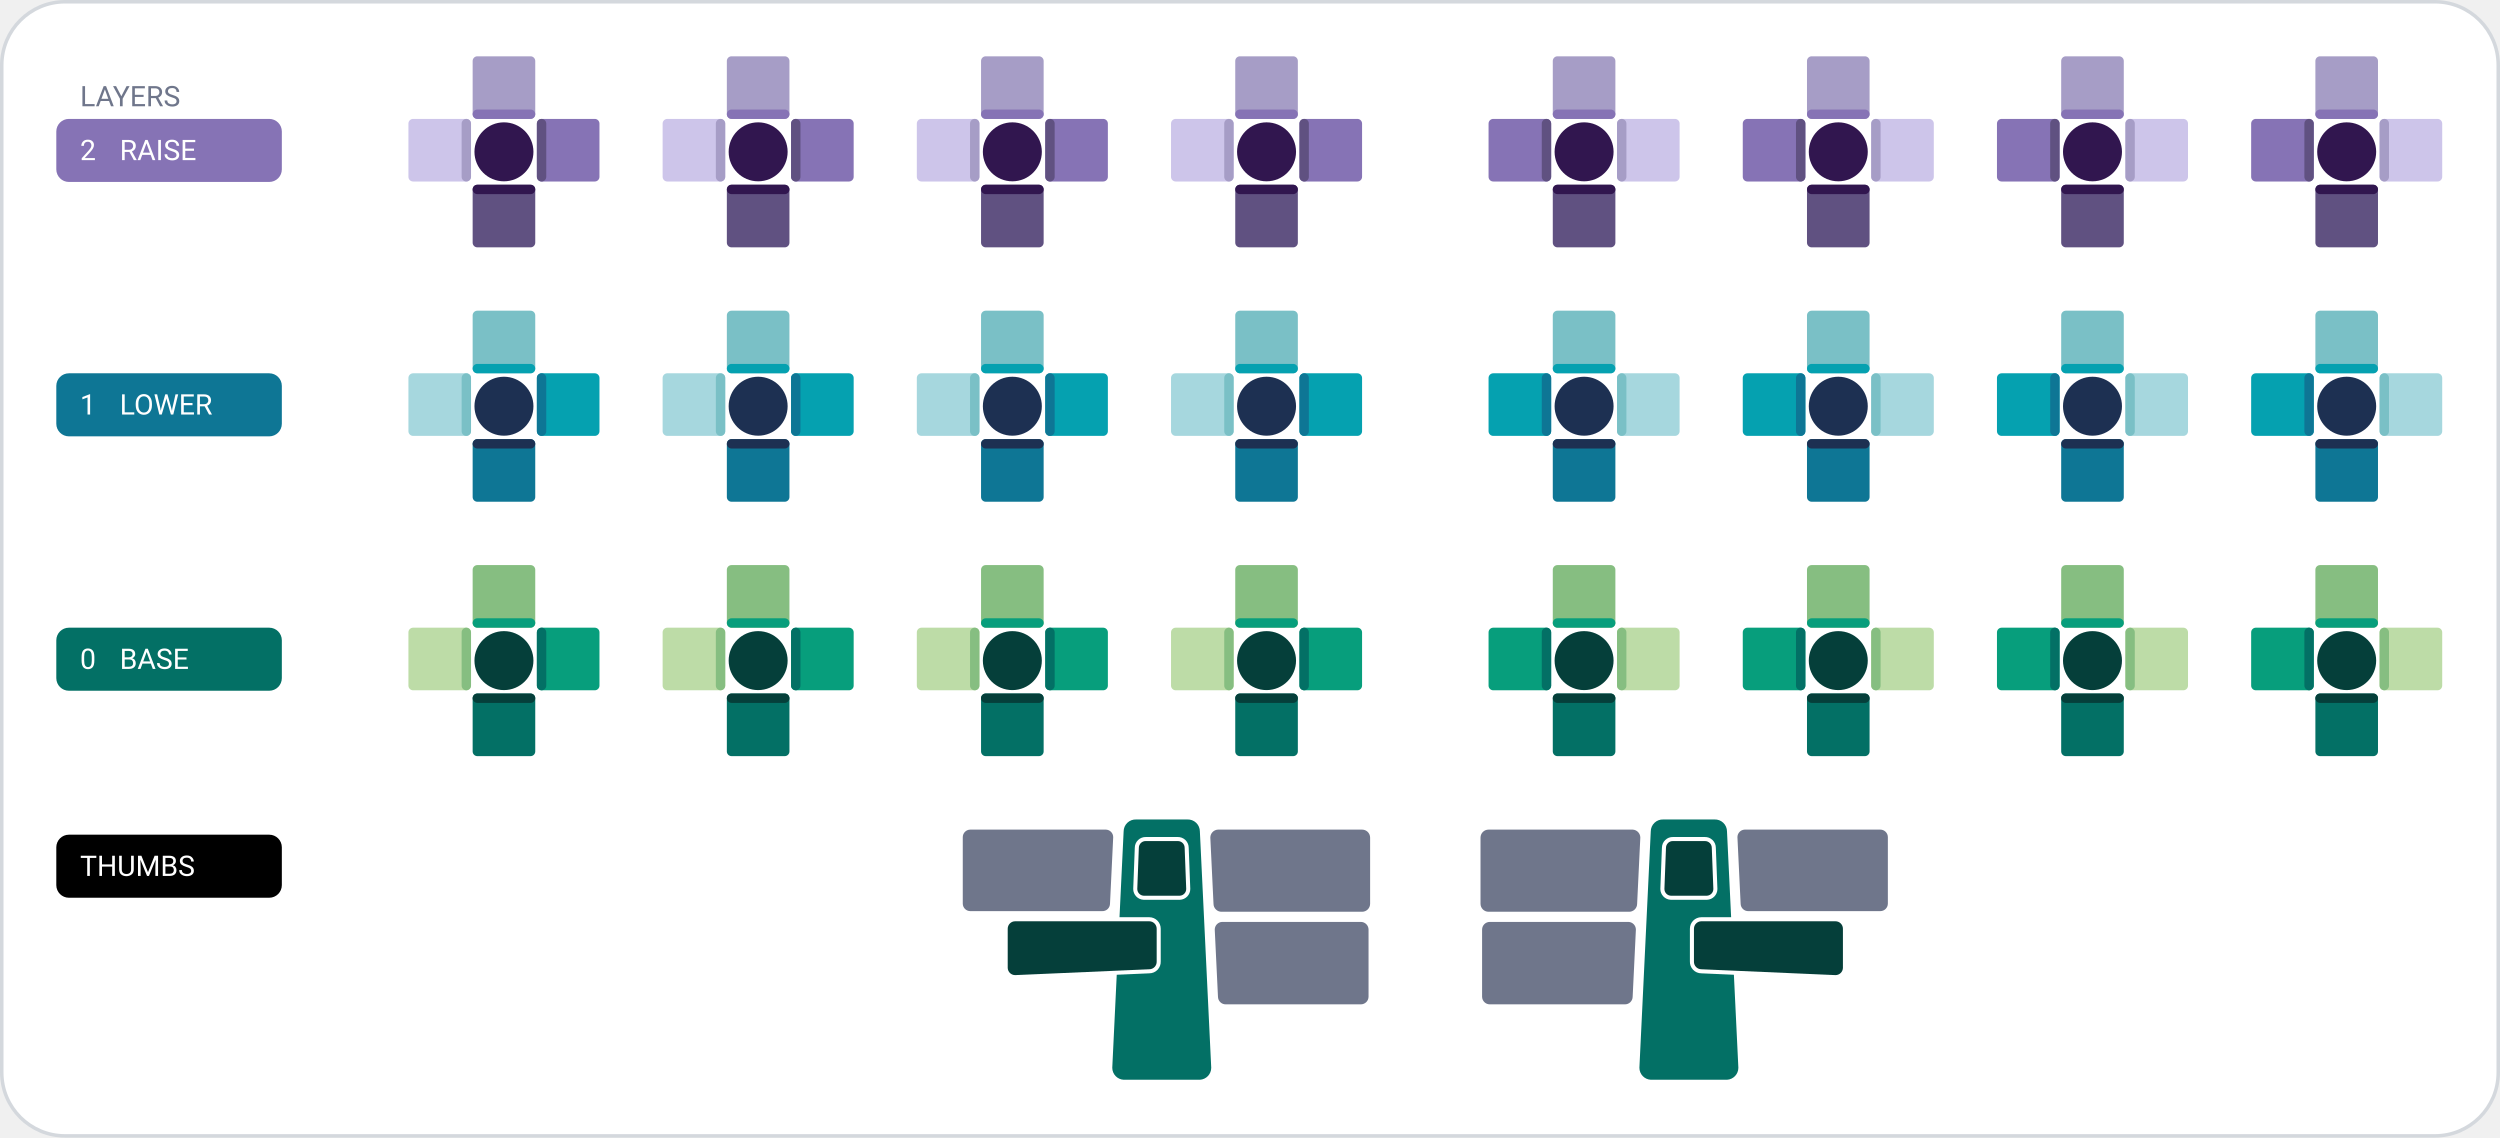
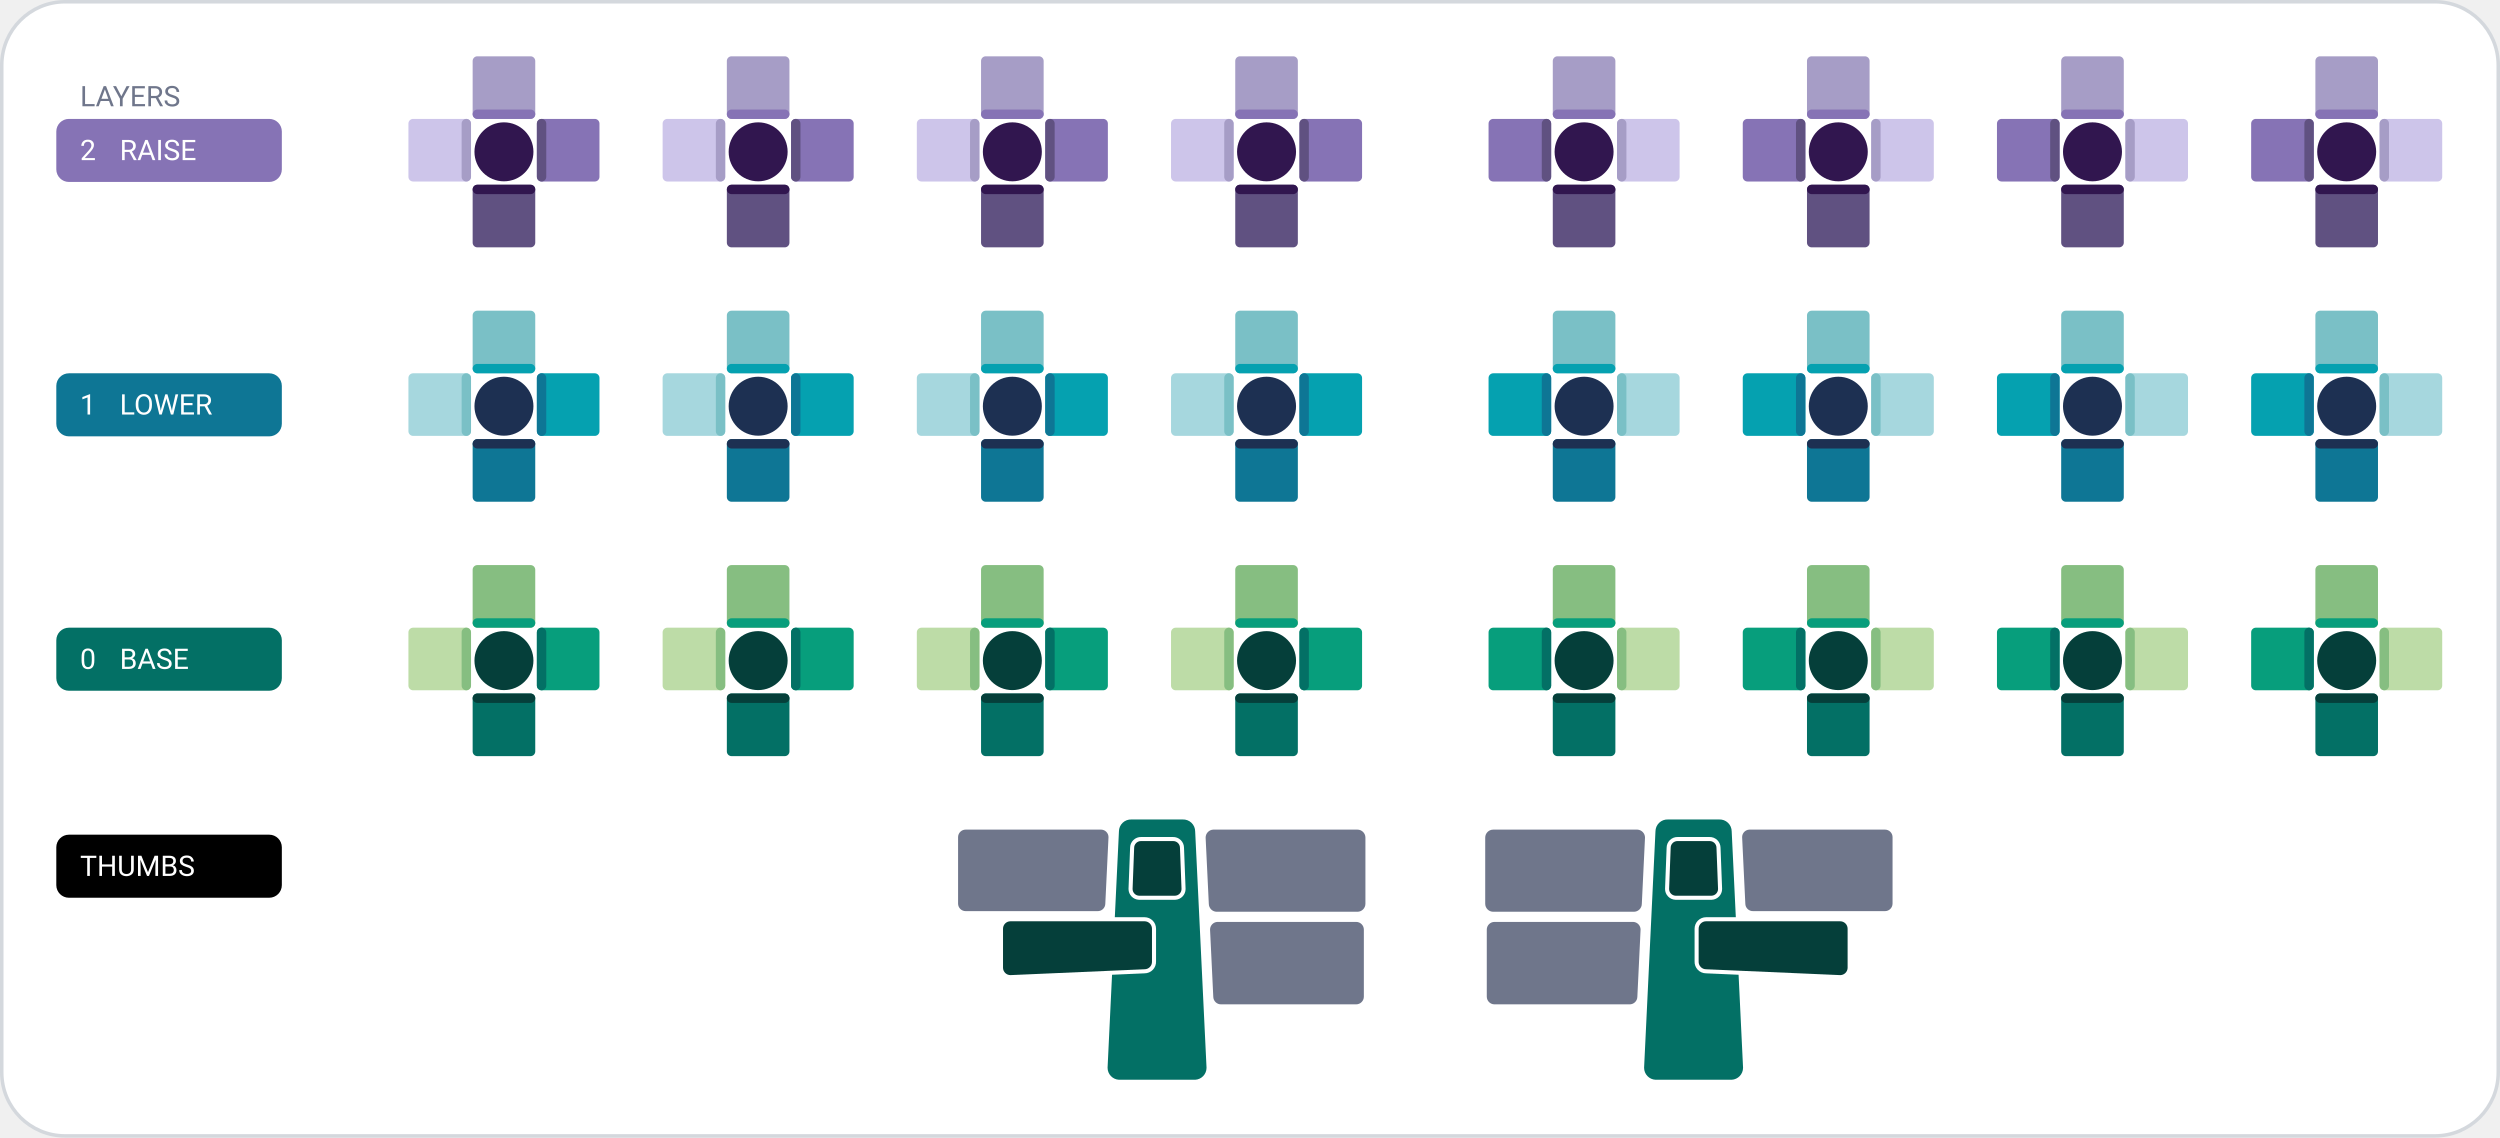
<svg xmlns="http://www.w3.org/2000/svg" width="710.45" height="323.298" viewBox="0 0 710.45 323.298">
  <defs>
</defs>
  <rect x="0.5" y="0.5" width="709.45" height="322.298" rx="18.0" ry="18.0" fill="#FFFFFF" stroke="#D4D8DD" stroke-width="1.0" />
  <text x="22.75" y="32.177" font-size="8.064" text-anchor="start" dominant-baseline="text-after-edge" font-family="Roboto, sans-serif" fill="#6F768B">LAYERS</text>
  <rect x="16.0" y="33.79" width="64.093" height="17.919" rx="3.584" ry="3.584" fill="#8673B5" />
  <text x="27.266" y="42.75" font-size="8.064" text-anchor="end" dominant-baseline="central" font-family="Roboto, sans-serif" fill="white">2</text>
  <text x="34.016" y="42.75" font-size="8.064" text-anchor="start" dominant-baseline="central" font-family="Roboto, sans-serif" fill="white">RAISE</text>
  <circle cx="359.927" cy="43.146" r="8.38" fill="#31164F" />
  <rect x="351.032" y="16.0" width="17.79" height="17.79" rx="1.334" ry="1.334" fill="#A69DC6" />
  <rect x="351.032" y="31.122" width="17.79" height="2.669" rx="1.334" ry="1.334" fill="#8673B5" />
  <rect x="369.283" y="33.79" width="17.79" height="17.79" rx="1.334" ry="1.334" fill="#8673B5" />
  <rect x="369.283" y="33.79" width="2.669" height="17.79" rx="1.334" ry="1.334" fill="#605181" />
  <rect x="351.032" y="52.502" width="17.79" height="17.79" rx="1.334" ry="1.334" fill="#605181" />
  <rect x="351.032" y="52.502" width="17.79" height="2.669" rx="1.334" ry="1.334" fill="#31164F" />
  <rect x="332.781" y="33.79" width="17.79" height="17.79" rx="1.334" ry="1.334" fill="#CDC5EA" />
  <rect x="347.902" y="33.79" width="2.669" height="17.79" rx="1.334" ry="1.334" fill="#A69DC6" />
  <circle cx="287.689" cy="43.146" r="8.38" fill="#31164F" />
  <rect x="278.794" y="16.0" width="17.79" height="17.79" rx="1.334" ry="1.334" fill="#A69DC6" />
  <rect x="278.794" y="31.122" width="17.79" height="2.669" rx="1.334" ry="1.334" fill="#8673B5" />
  <rect x="297.045" y="33.79" width="17.79" height="17.79" rx="1.334" ry="1.334" fill="#8673B5" />
  <rect x="297.045" y="33.79" width="2.669" height="17.79" rx="1.334" ry="1.334" fill="#605181" />
  <rect x="278.794" y="52.502" width="17.79" height="17.79" rx="1.334" ry="1.334" fill="#605181" />
  <rect x="278.794" y="52.502" width="17.79" height="2.669" rx="1.334" ry="1.334" fill="#31164F" />
  <rect x="260.542" y="33.79" width="17.79" height="17.79" rx="1.334" ry="1.334" fill="#CDC5EA" />
  <rect x="275.664" y="33.79" width="2.669" height="17.79" rx="1.334" ry="1.334" fill="#A69DC6" />
  <circle cx="215.45" cy="43.146" r="8.38" fill="#31164F" />
  <rect x="206.555" y="16.0" width="17.79" height="17.79" rx="1.334" ry="1.334" fill="#A69DC6" />
  <rect x="206.555" y="31.122" width="17.79" height="2.669" rx="1.334" ry="1.334" fill="#8673B5" />
  <rect x="224.806" y="33.79" width="17.79" height="17.79" rx="1.334" ry="1.334" fill="#8673B5" />
  <rect x="224.806" y="33.79" width="2.669" height="17.79" rx="1.334" ry="1.334" fill="#605181" />
  <rect x="206.555" y="52.502" width="17.79" height="17.79" rx="1.334" ry="1.334" fill="#605181" />
  <rect x="206.555" y="52.502" width="17.79" height="2.669" rx="1.334" ry="1.334" fill="#31164F" />
  <rect x="188.304" y="33.79" width="17.79" height="17.79" rx="1.334" ry="1.334" fill="#CDC5EA" />
  <rect x="203.426" y="33.79" width="2.669" height="17.79" rx="1.334" ry="1.334" fill="#A69DC6" />
  <circle cx="143.212" cy="43.146" r="8.38" fill="#31164F" />
  <rect x="134.317" y="16.0" width="17.79" height="17.79" rx="1.334" ry="1.334" fill="#A69DC6" />
  <rect x="134.317" y="31.122" width="17.79" height="2.669" rx="1.334" ry="1.334" fill="#8673B5" />
  <rect x="152.568" y="33.79" width="17.79" height="17.79" rx="1.334" ry="1.334" fill="#8673B5" />
  <rect x="152.568" y="33.79" width="2.669" height="17.79" rx="1.334" ry="1.334" fill="#605181" />
  <rect x="134.317" y="52.502" width="17.79" height="17.79" rx="1.334" ry="1.334" fill="#605181" />
  <rect x="134.317" y="52.502" width="17.79" height="2.669" rx="1.334" ry="1.334" fill="#31164F" />
  <rect x="116.065" y="33.79" width="17.79" height="17.79" rx="1.334" ry="1.334" fill="#CDC5EA" />
  <rect x="131.187" y="33.79" width="2.669" height="17.79" rx="1.334" ry="1.334" fill="#A69DC6" />
  <circle cx="450.166" cy="43.146" r="8.38" fill="#31164F" />
  <rect x="441.27" y="16.0" width="17.79" height="17.79" rx="1.334" ry="1.334" fill="#A69DC6" />
  <rect x="441.27" y="31.122" width="17.79" height="2.669" rx="1.334" ry="1.334" fill="#8673B5" />
  <rect x="459.522" y="33.79" width="17.79" height="17.79" rx="1.334" ry="1.334" fill="#CDC5EA" />
  <rect x="459.522" y="33.79" width="2.669" height="17.79" rx="1.334" ry="1.334" fill="#A69DC6" />
  <rect x="441.27" y="52.502" width="17.79" height="17.79" rx="1.334" ry="1.334" fill="#605181" />
  <rect x="441.27" y="52.502" width="17.79" height="2.669" rx="1.334" ry="1.334" fill="#31164F" />
  <rect x="423.019" y="33.79" width="17.79" height="17.79" rx="1.334" ry="1.334" fill="#8673B5" />
  <rect x="438.141" y="33.79" width="2.669" height="17.79" rx="1.334" ry="1.334" fill="#605181" />
  <circle cx="522.404" cy="43.146" r="8.38" fill="#31164F" />
  <rect x="513.509" y="16.0" width="17.79" height="17.79" rx="1.334" ry="1.334" fill="#A69DC6" />
  <rect x="513.509" y="31.122" width="17.79" height="2.669" rx="1.334" ry="1.334" fill="#8673B5" />
  <rect x="531.76" y="33.79" width="17.79" height="17.79" rx="1.334" ry="1.334" fill="#CDC5EA" />
  <rect x="531.76" y="33.79" width="2.669" height="17.79" rx="1.334" ry="1.334" fill="#A69DC6" />
  <rect x="513.509" y="52.502" width="17.79" height="17.79" rx="1.334" ry="1.334" fill="#605181" />
  <rect x="513.509" y="52.502" width="17.79" height="2.669" rx="1.334" ry="1.334" fill="#31164F" />
  <rect x="495.258" y="33.79" width="17.79" height="17.79" rx="1.334" ry="1.334" fill="#8673B5" />
  <rect x="510.379" y="33.79" width="2.669" height="17.79" rx="1.334" ry="1.334" fill="#605181" />
  <circle cx="594.642" cy="43.146" r="8.38" fill="#31164F" />
  <rect x="585.747" y="16.0" width="17.79" height="17.79" rx="1.334" ry="1.334" fill="#A69DC6" />
  <rect x="585.747" y="31.122" width="17.79" height="2.669" rx="1.334" ry="1.334" fill="#8673B5" />
  <rect x="603.998" y="33.79" width="17.79" height="17.79" rx="1.334" ry="1.334" fill="#CDC5EA" />
  <rect x="603.998" y="33.79" width="2.669" height="17.79" rx="1.334" ry="1.334" fill="#A69DC6" />
  <rect x="585.747" y="52.502" width="17.79" height="17.79" rx="1.334" ry="1.334" fill="#605181" />
  <rect x="585.747" y="52.502" width="17.79" height="2.669" rx="1.334" ry="1.334" fill="#31164F" />
  <rect x="567.496" y="33.79" width="17.79" height="17.79" rx="1.334" ry="1.334" fill="#8673B5" />
  <rect x="582.618" y="33.79" width="2.669" height="17.79" rx="1.334" ry="1.334" fill="#605181" />
  <circle cx="666.881" cy="43.146" r="8.38" fill="#31164F" />
  <rect x="657.986" y="16.0" width="17.79" height="17.79" rx="1.334" ry="1.334" fill="#A69DC6" />
  <rect x="657.986" y="31.122" width="17.79" height="2.669" rx="1.334" ry="1.334" fill="#8673B5" />
  <rect x="676.237" y="33.79" width="17.79" height="17.79" rx="1.334" ry="1.334" fill="#CDC5EA" />
  <rect x="676.237" y="33.79" width="2.669" height="17.79" rx="1.334" ry="1.334" fill="#A69DC6" />
  <rect x="657.986" y="52.502" width="17.79" height="17.79" rx="1.334" ry="1.334" fill="#605181" />
  <rect x="657.986" y="52.502" width="17.79" height="2.669" rx="1.334" ry="1.334" fill="#31164F" />
  <rect x="639.734" y="33.79" width="17.79" height="17.79" rx="1.334" ry="1.334" fill="#8673B5" />
  <rect x="654.856" y="33.79" width="2.669" height="17.79" rx="1.334" ry="1.334" fill="#605181" />
  <rect x="16.0" y="106.083" width="64.093" height="17.919" rx="3.584" ry="3.584" fill="#0E7695" />
  <text x="27.266" y="115.042" font-size="8.064" text-anchor="end" dominant-baseline="central" font-family="Roboto, sans-serif" fill="white">1</text>
  <text x="34.016" y="115.042" font-size="8.064" text-anchor="start" dominant-baseline="central" font-family="Roboto, sans-serif" fill="white">LOWER</text>
  <circle cx="359.927" cy="115.439" r="8.38" fill="#1D3052" />
  <rect x="351.032" y="88.293" width="17.79" height="17.79" rx="1.334" ry="1.334" fill="#7AC0C6" />
  <rect x="351.032" y="103.414" width="17.79" height="2.669" rx="1.334" ry="1.334" fill="#05A1B0" />
  <rect x="369.283" y="106.083" width="17.79" height="17.79" rx="1.334" ry="1.334" fill="#05A1B0" />
  <rect x="369.283" y="106.083" width="2.669" height="17.79" rx="1.334" ry="1.334" fill="#0E7695" />
  <rect x="351.032" y="124.795" width="17.79" height="17.79" rx="1.334" ry="1.334" fill="#0E7695" />
  <rect x="351.032" y="124.795" width="17.79" height="2.669" rx="1.334" ry="1.334" fill="#1D3052" />
  <rect x="332.781" y="106.083" width="17.79" height="17.79" rx="1.334" ry="1.334" fill="#A6D7DE" />
  <rect x="347.902" y="106.083" width="2.669" height="17.79" rx="1.334" ry="1.334" fill="#7AC0C6" />
  <circle cx="287.689" cy="115.439" r="8.38" fill="#1D3052" />
  <rect x="278.794" y="88.293" width="17.79" height="17.79" rx="1.334" ry="1.334" fill="#7AC0C6" />
  <rect x="278.794" y="103.414" width="17.79" height="2.669" rx="1.334" ry="1.334" fill="#05A1B0" />
  <rect x="297.045" y="106.083" width="17.79" height="17.79" rx="1.334" ry="1.334" fill="#05A1B0" />
  <rect x="297.045" y="106.083" width="2.669" height="17.79" rx="1.334" ry="1.334" fill="#0E7695" />
  <rect x="278.794" y="124.795" width="17.79" height="17.79" rx="1.334" ry="1.334" fill="#0E7695" />
  <rect x="278.794" y="124.795" width="17.79" height="2.669" rx="1.334" ry="1.334" fill="#1D3052" />
  <rect x="260.542" y="106.083" width="17.79" height="17.79" rx="1.334" ry="1.334" fill="#A6D7DE" />
  <rect x="275.664" y="106.083" width="2.669" height="17.79" rx="1.334" ry="1.334" fill="#7AC0C6" />
  <circle cx="215.45" cy="115.439" r="8.38" fill="#1D3052" />
  <rect x="206.555" y="88.293" width="17.79" height="17.79" rx="1.334" ry="1.334" fill="#7AC0C6" />
  <rect x="206.555" y="103.414" width="17.79" height="2.669" rx="1.334" ry="1.334" fill="#05A1B0" />
  <rect x="224.806" y="106.083" width="17.79" height="17.79" rx="1.334" ry="1.334" fill="#05A1B0" />
  <rect x="224.806" y="106.083" width="2.669" height="17.79" rx="1.334" ry="1.334" fill="#0E7695" />
  <rect x="206.555" y="124.795" width="17.79" height="17.79" rx="1.334" ry="1.334" fill="#0E7695" />
  <rect x="206.555" y="124.795" width="17.79" height="2.669" rx="1.334" ry="1.334" fill="#1D3052" />
  <rect x="188.304" y="106.083" width="17.79" height="17.79" rx="1.334" ry="1.334" fill="#A6D7DE" />
  <rect x="203.426" y="106.083" width="2.669" height="17.79" rx="1.334" ry="1.334" fill="#7AC0C6" />
  <circle cx="143.212" cy="115.439" r="8.38" fill="#1D3052" />
  <rect x="134.317" y="88.293" width="17.79" height="17.79" rx="1.334" ry="1.334" fill="#7AC0C6" />
  <rect x="134.317" y="103.414" width="17.79" height="2.669" rx="1.334" ry="1.334" fill="#05A1B0" />
  <rect x="152.568" y="106.083" width="17.79" height="17.79" rx="1.334" ry="1.334" fill="#05A1B0" />
  <rect x="152.568" y="106.083" width="2.669" height="17.79" rx="1.334" ry="1.334" fill="#0E7695" />
  <rect x="134.317" y="124.795" width="17.79" height="17.79" rx="1.334" ry="1.334" fill="#0E7695" />
  <rect x="134.317" y="124.795" width="17.79" height="2.669" rx="1.334" ry="1.334" fill="#1D3052" />
  <rect x="116.065" y="106.083" width="17.79" height="17.79" rx="1.334" ry="1.334" fill="#A6D7DE" />
  <rect x="131.187" y="106.083" width="2.669" height="17.79" rx="1.334" ry="1.334" fill="#7AC0C6" />
  <circle cx="450.166" cy="115.439" r="8.38" fill="#1D3052" />
  <rect x="441.27" y="88.293" width="17.79" height="17.79" rx="1.334" ry="1.334" fill="#7AC0C6" />
  <rect x="441.27" y="103.414" width="17.79" height="2.669" rx="1.334" ry="1.334" fill="#05A1B0" />
  <rect x="459.522" y="106.083" width="17.79" height="17.79" rx="1.334" ry="1.334" fill="#A6D7DE" />
  <rect x="459.522" y="106.083" width="2.669" height="17.79" rx="1.334" ry="1.334" fill="#7AC0C6" />
  <rect x="441.27" y="124.795" width="17.79" height="17.79" rx="1.334" ry="1.334" fill="#0E7695" />
  <rect x="441.27" y="124.795" width="17.79" height="2.669" rx="1.334" ry="1.334" fill="#1D3052" />
  <rect x="423.019" y="106.083" width="17.79" height="17.79" rx="1.334" ry="1.334" fill="#05A1B0" />
  <rect x="438.141" y="106.083" width="2.669" height="17.79" rx="1.334" ry="1.334" fill="#0E7695" />
  <circle cx="522.404" cy="115.439" r="8.38" fill="#1D3052" />
  <rect x="513.509" y="88.293" width="17.79" height="17.79" rx="1.334" ry="1.334" fill="#7AC0C6" />
  <rect x="513.509" y="103.414" width="17.79" height="2.669" rx="1.334" ry="1.334" fill="#05A1B0" />
  <rect x="531.76" y="106.083" width="17.79" height="17.79" rx="1.334" ry="1.334" fill="#A6D7DE" />
  <rect x="531.76" y="106.083" width="2.669" height="17.79" rx="1.334" ry="1.334" fill="#7AC0C6" />
  <rect x="513.509" y="124.795" width="17.79" height="17.79" rx="1.334" ry="1.334" fill="#0E7695" />
  <rect x="513.509" y="124.795" width="17.79" height="2.669" rx="1.334" ry="1.334" fill="#1D3052" />
  <rect x="495.258" y="106.083" width="17.79" height="17.79" rx="1.334" ry="1.334" fill="#05A1B0" />
  <rect x="510.379" y="106.083" width="2.669" height="17.79" rx="1.334" ry="1.334" fill="#0E7695" />
  <circle cx="594.642" cy="115.439" r="8.38" fill="#1D3052" />
  <rect x="585.747" y="88.293" width="17.79" height="17.79" rx="1.334" ry="1.334" fill="#7AC0C6" />
  <rect x="585.747" y="103.414" width="17.79" height="2.669" rx="1.334" ry="1.334" fill="#05A1B0" />
  <rect x="603.998" y="106.083" width="17.79" height="17.79" rx="1.334" ry="1.334" fill="#A6D7DE" />
  <rect x="603.998" y="106.083" width="2.669" height="17.79" rx="1.334" ry="1.334" fill="#7AC0C6" />
  <rect x="585.747" y="124.795" width="17.79" height="17.79" rx="1.334" ry="1.334" fill="#0E7695" />
  <rect x="585.747" y="124.795" width="17.79" height="2.669" rx="1.334" ry="1.334" fill="#1D3052" />
  <rect x="567.496" y="106.083" width="17.79" height="17.79" rx="1.334" ry="1.334" fill="#05A1B0" />
  <rect x="582.618" y="106.083" width="2.669" height="17.79" rx="1.334" ry="1.334" fill="#0E7695" />
  <circle cx="666.881" cy="115.439" r="8.38" fill="#1D3052" />
  <rect x="657.986" y="88.293" width="17.79" height="17.79" rx="1.334" ry="1.334" fill="#7AC0C6" />
  <rect x="657.986" y="103.414" width="17.79" height="2.669" rx="1.334" ry="1.334" fill="#05A1B0" />
  <rect x="676.237" y="106.083" width="17.79" height="17.79" rx="1.334" ry="1.334" fill="#A6D7DE" />
  <rect x="676.237" y="106.083" width="2.669" height="17.79" rx="1.334" ry="1.334" fill="#7AC0C6" />
  <rect x="657.986" y="124.795" width="17.79" height="17.79" rx="1.334" ry="1.334" fill="#0E7695" />
  <rect x="657.986" y="124.795" width="17.79" height="2.669" rx="1.334" ry="1.334" fill="#1D3052" />
  <rect x="639.734" y="106.083" width="17.79" height="17.79" rx="1.334" ry="1.334" fill="#05A1B0" />
  <rect x="654.856" y="106.083" width="2.669" height="17.79" rx="1.334" ry="1.334" fill="#0E7695" />
  <rect x="16.0" y="178.376" width="64.093" height="17.919" rx="3.584" ry="3.584" fill="#037065" />
  <text x="27.266" y="187.335" font-size="8.064" text-anchor="end" dominant-baseline="central" font-family="Roboto, sans-serif" fill="white">0</text>
  <text x="34.016" y="187.335" font-size="8.064" text-anchor="start" dominant-baseline="central" font-family="Roboto, sans-serif" fill="white">BASE</text>
  <circle cx="359.927" cy="187.732" r="8.38" fill="#053F3A" />
  <rect x="351.032" y="160.585" width="17.79" height="17.79" rx="1.334" ry="1.334" fill="#86BE81" />
  <rect x="351.032" y="175.707" width="17.79" height="2.669" rx="1.334" ry="1.334" fill="#079E7C" />
  <rect x="369.283" y="178.376" width="17.79" height="17.79" rx="1.334" ry="1.334" fill="#079E7C" />
  <rect x="369.283" y="178.376" width="2.669" height="17.79" rx="1.334" ry="1.334" fill="#037065" />
  <rect x="351.032" y="197.088" width="17.79" height="17.79" rx="1.334" ry="1.334" fill="#037065" />
  <rect x="351.032" y="197.088" width="17.79" height="2.669" rx="1.334" ry="1.334" fill="#053F3A" />
  <rect x="332.781" y="178.376" width="17.79" height="17.79" rx="1.334" ry="1.334" fill="#BDDCA7" />
  <rect x="347.902" y="178.376" width="2.669" height="17.79" rx="1.334" ry="1.334" fill="#86BE81" />
  <circle cx="287.689" cy="187.732" r="8.38" fill="#053F3A" />
  <rect x="278.794" y="160.585" width="17.79" height="17.79" rx="1.334" ry="1.334" fill="#86BE81" />
  <rect x="278.794" y="175.707" width="17.79" height="2.669" rx="1.334" ry="1.334" fill="#079E7C" />
  <rect x="297.045" y="178.376" width="17.79" height="17.79" rx="1.334" ry="1.334" fill="#079E7C" />
  <rect x="297.045" y="178.376" width="2.669" height="17.79" rx="1.334" ry="1.334" fill="#037065" />
  <rect x="278.794" y="197.088" width="17.79" height="17.79" rx="1.334" ry="1.334" fill="#037065" />
  <rect x="278.794" y="197.088" width="17.79" height="2.669" rx="1.334" ry="1.334" fill="#053F3A" />
  <rect x="260.542" y="178.376" width="17.79" height="17.79" rx="1.334" ry="1.334" fill="#BDDCA7" />
  <rect x="275.664" y="178.376" width="2.669" height="17.79" rx="1.334" ry="1.334" fill="#86BE81" />
  <circle cx="215.45" cy="187.732" r="8.38" fill="#053F3A" />
  <rect x="206.555" y="160.585" width="17.79" height="17.79" rx="1.334" ry="1.334" fill="#86BE81" />
  <rect x="206.555" y="175.707" width="17.79" height="2.669" rx="1.334" ry="1.334" fill="#079E7C" />
  <rect x="224.806" y="178.376" width="17.79" height="17.79" rx="1.334" ry="1.334" fill="#079E7C" />
  <rect x="224.806" y="178.376" width="2.669" height="17.79" rx="1.334" ry="1.334" fill="#037065" />
  <rect x="206.555" y="197.088" width="17.79" height="17.79" rx="1.334" ry="1.334" fill="#037065" />
  <rect x="206.555" y="197.088" width="17.79" height="2.669" rx="1.334" ry="1.334" fill="#053F3A" />
  <rect x="188.304" y="178.376" width="17.79" height="17.79" rx="1.334" ry="1.334" fill="#BDDCA7" />
  <rect x="203.426" y="178.376" width="2.669" height="17.79" rx="1.334" ry="1.334" fill="#86BE81" />
  <circle cx="143.212" cy="187.732" r="8.38" fill="#053F3A" />
  <rect x="134.317" y="160.585" width="17.79" height="17.79" rx="1.334" ry="1.334" fill="#86BE81" />
  <rect x="134.317" y="175.707" width="17.79" height="2.669" rx="1.334" ry="1.334" fill="#079E7C" />
  <rect x="152.568" y="178.376" width="17.79" height="17.79" rx="1.334" ry="1.334" fill="#079E7C" />
  <rect x="152.568" y="178.376" width="2.669" height="17.79" rx="1.334" ry="1.334" fill="#037065" />
  <rect x="134.317" y="197.088" width="17.79" height="17.79" rx="1.334" ry="1.334" fill="#037065" />
  <rect x="134.317" y="197.088" width="17.79" height="2.669" rx="1.334" ry="1.334" fill="#053F3A" />
  <rect x="116.065" y="178.376" width="17.79" height="17.79" rx="1.334" ry="1.334" fill="#BDDCA7" />
  <rect x="131.187" y="178.376" width="2.669" height="17.79" rx="1.334" ry="1.334" fill="#86BE81" />
  <circle cx="450.166" cy="187.732" r="8.38" fill="#053F3A" />
  <rect x="441.27" y="160.585" width="17.79" height="17.79" rx="1.334" ry="1.334" fill="#86BE81" />
  <rect x="441.27" y="175.707" width="17.79" height="2.669" rx="1.334" ry="1.334" fill="#079E7C" />
  <rect x="459.522" y="178.376" width="17.79" height="17.79" rx="1.334" ry="1.334" fill="#BDDCA7" />
  <rect x="459.522" y="178.376" width="2.669" height="17.79" rx="1.334" ry="1.334" fill="#86BE81" />
  <rect x="441.27" y="197.088" width="17.79" height="17.79" rx="1.334" ry="1.334" fill="#037065" />
  <rect x="441.27" y="197.088" width="17.79" height="2.669" rx="1.334" ry="1.334" fill="#053F3A" />
  <rect x="423.019" y="178.376" width="17.79" height="17.79" rx="1.334" ry="1.334" fill="#079E7C" />
  <rect x="438.141" y="178.376" width="2.669" height="17.79" rx="1.334" ry="1.334" fill="#037065" />
  <circle cx="522.404" cy="187.732" r="8.38" fill="#053F3A" />
  <rect x="513.509" y="160.585" width="17.79" height="17.79" rx="1.334" ry="1.334" fill="#86BE81" />
  <rect x="513.509" y="175.707" width="17.79" height="2.669" rx="1.334" ry="1.334" fill="#079E7C" />
  <rect x="531.76" y="178.376" width="17.79" height="17.79" rx="1.334" ry="1.334" fill="#BDDCA7" />
  <rect x="531.76" y="178.376" width="2.669" height="17.79" rx="1.334" ry="1.334" fill="#86BE81" />
  <rect x="513.509" y="197.088" width="17.79" height="17.79" rx="1.334" ry="1.334" fill="#037065" />
  <rect x="513.509" y="197.088" width="17.79" height="2.669" rx="1.334" ry="1.334" fill="#053F3A" />
  <rect x="495.258" y="178.376" width="17.79" height="17.79" rx="1.334" ry="1.334" fill="#079E7C" />
  <rect x="510.379" y="178.376" width="2.669" height="17.79" rx="1.334" ry="1.334" fill="#037065" />
  <circle cx="594.642" cy="187.732" r="8.38" fill="#053F3A" />
  <rect x="585.747" y="160.585" width="17.79" height="17.79" rx="1.334" ry="1.334" fill="#86BE81" />
  <rect x="585.747" y="175.707" width="17.79" height="2.669" rx="1.334" ry="1.334" fill="#079E7C" />
  <rect x="603.998" y="178.376" width="17.79" height="17.79" rx="1.334" ry="1.334" fill="#BDDCA7" />
  <rect x="603.998" y="178.376" width="2.669" height="17.79" rx="1.334" ry="1.334" fill="#86BE81" />
  <rect x="585.747" y="197.088" width="17.79" height="17.79" rx="1.334" ry="1.334" fill="#037065" />
  <rect x="585.747" y="197.088" width="17.79" height="2.669" rx="1.334" ry="1.334" fill="#053F3A" />
  <rect x="567.496" y="178.376" width="17.79" height="17.79" rx="1.334" ry="1.334" fill="#079E7C" />
  <rect x="582.618" y="178.376" width="2.669" height="17.79" rx="1.334" ry="1.334" fill="#037065" />
  <circle cx="666.881" cy="187.732" r="8.38" fill="#053F3A" />
  <rect x="657.986" y="160.585" width="17.79" height="17.79" rx="1.334" ry="1.334" fill="#86BE81" />
  <rect x="657.986" y="175.707" width="17.79" height="2.669" rx="1.334" ry="1.334" fill="#079E7C" />
  <rect x="676.237" y="178.376" width="17.79" height="17.79" rx="1.334" ry="1.334" fill="#BDDCA7" />
  <rect x="676.237" y="178.376" width="2.669" height="17.79" rx="1.334" ry="1.334" fill="#86BE81" />
  <rect x="657.986" y="197.088" width="17.79" height="17.79" rx="1.334" ry="1.334" fill="#037065" />
  <rect x="657.986" y="197.088" width="17.79" height="2.669" rx="1.334" ry="1.334" fill="#053F3A" />
  <rect x="639.734" y="178.376" width="17.79" height="17.79" rx="1.334" ry="1.334" fill="#079E7C" />
  <rect x="654.856" y="178.376" width="2.669" height="17.79" rx="1.334" ry="1.334" fill="#037065" />
  <rect x="16.0" y="237.202" width="64.093" height="17.919" rx="3.584" ry="3.584" fill="black" />
  <text x="22.75" y="246.162" font-size="8.064" text-anchor="start" dominant-baseline="central" font-family="Roboto, sans-serif" fill="white">THUMBS</text>
-   <path d="M319.313 236.288C319.313 235.354 319.696 234.461 320.372 233.817C321.048 233.172 321.958 232.833 322.891 232.878H337.401C338.334 232.833 339.244 233.172 339.92 233.817C340.596 234.461 340.979 235.354 340.979 236.288L344.207 303.438C344.207 305.26 342.777 306.761 340.957 306.848H319.335C317.515 306.761 316.085 305.26 316.085 303.438L317.356 277.004L326.591 276.601C327.483 276.601 328.336 276.236 328.953 275.592C329.57 274.948 329.897 274.079 329.858 273.188V263.924C329.858 262.118 328.394 260.654 326.588 260.654H318.142ZM322.483 240.935 322.038 252.627C322.038 254.28 323.345 255.638 324.997 255.701H335.295C336.947 255.638 338.254 254.28 338.254 252.627L337.809 240.935C337.809 240.099 337.468 239.298 336.866 238.718C336.263 238.138 335.451 237.829 334.615 237.861H325.677C324.841 237.829 324.029 238.138 323.426 238.718C322.824 239.298 322.483 240.099 322.483 240.935Z" fill="#037065" />
-   <path fill="#6F768B" d="M 273.6 237.904 A 2.143 2.143 0 0 1 275.743 235.761 L 314.31 235.761 A 2.143 2.143 0 0 1 316.349 237.901 L 315.442 256.784 A 2.143 2.143 0 0 1 313.196 258.924 L 275.743 258.924 A 2.143 2.143 0 0 1 273.6 256.782 Z" />
-   <path fill="#053F3A" d="M 286.371 263.924 A 2.117 2.117 0 0 1 288.487 261.807 L 326.588 261.807 A 2.117 2.117 0 0 1 328.705 263.924 L 328.705 273.237 A 2.117 2.117 0 0 1 326.59 275.446 L 288.485 277.109 A 2.117 2.117 0 0 1 286.371 275.085 Z" />
-   <path fill="#6F768B" d="M 343.949 238.034 A 2.276 2.276 0 0 1 346.116 235.761 L 387.084 235.761 A 2.276 2.276 0 0 1 389.36 238.037 L 389.36 256.829 A 2.276 2.276 0 0 1 387.084 259.105 L 347.238 259.105 A 2.276 2.276 0 0 1 344.853 256.831 Z" />
-   <path fill="#6F768B" d="M 345.206 264.176 A 2.191 2.191 0 0 1 347.291 261.988 L 386.723 261.988 A 2.191 2.191 0 0 1 388.914 264.178 L 388.914 283.226 A 2.191 2.191 0 0 1 386.723 285.417 L 348.418 285.417 A 2.191 2.191 0 0 1 346.122 283.229 Z" />
-   <path fill="#053F3A" d="M 323.637 240.936 A 1.923 1.923 0 0 1 325.634 239.014 L 334.658 239.014 A 1.923 1.923 0 0 1 336.655 240.936 L 337.1 252.626 A 1.923 1.923 0 0 1 335.25 254.548 L 325.042 254.548 A 1.923 1.923 0 0 1 323.192 252.626 Z" />
-   <path d="M469.114 236.288C469.114 235.354 469.496 234.461 470.172 233.817C470.848 233.172 471.759 232.833 472.692 232.878H487.201C488.134 232.833 489.045 233.172 489.721 233.817C490.397 234.461 490.779 235.354 490.779 236.288L491.951 260.654H483.505C481.699 260.654 480.235 262.118 480.235 263.924V273.188C480.196 274.079 480.523 274.948 481.14 275.592C481.756 276.236 482.61 276.601 483.502 276.601L492.737 277.004L494.008 303.438C494.008 305.26 492.577 306.761 490.758 306.848H469.136C467.316 306.761 465.885 305.26 465.885 303.438ZM472.284 240.935 471.839 252.627C471.839 254.28 473.146 255.638 474.798 255.701H485.095C486.748 255.638 488.055 254.28 488.055 252.627L487.609 240.935C487.609 240.099 487.269 239.298 486.666 238.718C486.064 238.138 485.251 237.829 484.416 237.861H475.477C474.642 237.829 473.829 238.138 473.227 238.718C472.624 239.298 472.284 240.099 472.284 240.935Z" fill="#037065" />
-   <path fill="#6F768B" d="M 493.743 237.901 A 2.143 2.143 0 0 1 495.783 235.761 L 534.35 235.761 A 2.143 2.143 0 0 1 536.492 237.904 L 536.492 256.782 A 2.143 2.143 0 0 1 534.35 258.924 L 496.896 258.924 A 2.143 2.143 0 0 1 494.651 256.784 Z" />
-   <path fill="#053F3A" d="M 481.388 263.924 A 2.117 2.117 0 0 1 483.505 261.807 L 521.605 261.807 A 2.117 2.117 0 0 1 523.722 263.924 L 523.722 275.085 A 2.117 2.117 0 0 1 521.607 277.109 L 483.503 275.446 A 2.117 2.117 0 0 1 481.388 273.237 Z" />
-   <path fill="#6F768B" d="M 420.733 238.037 A 2.276 2.276 0 0 1 423.009 235.761 L 463.977 235.761 A 2.276 2.276 0 0 1 466.144 238.034 L 465.24 256.831 A 2.276 2.276 0 0 1 462.855 259.105 L 423.009 259.105 A 2.276 2.276 0 0 1 420.733 256.829 Z" />
-   <path fill="#6F768B" d="M 421.179 264.178 A 2.191 2.191 0 0 1 423.369 261.988 L 462.801 261.988 A 2.191 2.191 0 0 1 464.887 264.176 L 463.971 283.229 A 2.191 2.191 0 0 1 461.675 285.417 L 423.369 285.417 A 2.191 2.191 0 0 1 421.179 283.226 Z" />
-   <path fill="#053F3A" d="M 473.438 240.936 A 1.923 1.923 0 0 1 475.434 239.014 L 484.459 239.014 A 1.923 1.923 0 0 1 486.455 240.936 L 486.901 252.626 A 1.923 1.923 0 0 1 485.051 254.548 L 474.843 254.548 A 1.923 1.923 0 0 1 472.993 252.626 Z" />
+   <path d="M317.979 236.288C317.979 235.354 318.362 234.461 319.038 233.817C319.714 233.172 320.624 232.833 321.557 232.878H336.067C337 232.833 337.91 233.172 338.586 233.817C339.262 234.461 339.645 235.354 339.645 236.288L342.873 303.438C342.873 305.26 341.443 306.761 339.623 306.848H318.001C316.181 306.761 314.751 305.26 314.751 303.438L316.022 277.004L325.257 276.601C326.149 276.601 327.002 276.236 327.619 275.592C328.236 274.948 328.563 274.079 328.524 273.188V263.924C328.524 262.118 327.06 260.654 325.254 260.654H316.808ZM321.149 240.935 320.704 252.627C320.704 254.28 322.011 255.638 323.663 255.701H333.961C335.613 255.638 336.92 254.28 336.92 252.627L336.475 240.935C336.475 240.099 336.134 239.298 335.532 238.718C334.929 238.138 334.117 237.829 333.281 237.861H324.343C323.507 237.829 322.695 238.138 322.092 238.718C321.49 239.298 321.149 240.099 321.149 240.935Z" fill="#037065" />
+   <path fill="#6F768B" d="M 272.266 237.904 A 2.143 2.143 0 0 1 274.409 235.761 L 312.976 235.761 A 2.143 2.143 0 0 1 315.015 237.901 L 314.108 256.784 A 2.143 2.143 0 0 1 311.862 258.924 L 274.409 258.924 A 2.143 2.143 0 0 1 272.266 256.782 Z" />
+   <path fill="#053F3A" d="M 285.037 263.924 A 2.117 2.117 0 0 1 287.153 261.807 L 325.254 261.807 A 2.117 2.117 0 0 1 327.371 263.924 L 327.371 273.237 A 2.117 2.117 0 0 1 325.256 275.446 L 287.151 277.109 A 2.117 2.117 0 0 1 285.037 275.085 Z" />
+   <path fill="#6F768B" d="M 342.615 238.034 A 2.276 2.276 0 0 1 344.782 235.761 L 385.75 235.761 A 2.276 2.276 0 0 1 388.026 238.037 L 388.026 256.829 A 2.276 2.276 0 0 1 385.75 259.105 L 345.904 259.105 A 2.276 2.276 0 0 1 343.519 256.831 Z" />
+   <path fill="#6F768B" d="M 343.872 264.176 A 2.191 2.191 0 0 1 345.957 261.988 L 385.389 261.988 A 2.191 2.191 0 0 1 387.58 264.178 L 387.58 283.226 A 2.191 2.191 0 0 1 385.389 285.417 L 347.084 285.417 A 2.191 2.191 0 0 1 344.788 283.229 Z" />
+   <path fill="#053F3A" d="M 322.303 240.936 A 1.923 1.923 0 0 1 324.3 239.014 L 333.324 239.014 A 1.923 1.923 0 0 1 335.321 240.936 L 335.766 252.626 A 1.923 1.923 0 0 1 333.916 254.548 L 323.708 254.548 A 1.923 1.923 0 0 1 321.858 252.626 Z" />
+   <path d="M470.448 236.288C470.448 235.354 470.83 234.461 471.506 233.817C472.182 233.172 473.093 232.833 474.026 232.878H488.535C489.468 232.833 490.379 233.172 491.055 233.817C491.731 234.461 492.113 235.354 492.113 236.288L493.285 260.654H484.839C483.033 260.654 481.569 262.118 481.569 263.924V273.188C481.53 274.079 481.857 274.948 482.474 275.592C483.09 276.236 483.944 276.601 484.836 276.601L494.071 277.004L495.342 303.438C495.342 305.26 493.911 306.761 492.092 306.848H470.47C468.65 306.761 467.219 305.26 467.219 303.438ZM473.618 240.935 473.173 252.627C473.173 254.28 474.48 255.638 476.132 255.701H486.429C488.082 255.638 489.389 254.28 489.389 252.627L488.943 240.935C488.943 240.099 488.603 239.298 488 238.718C487.398 238.138 486.585 237.829 485.75 237.861H476.811C475.976 237.829 475.163 238.138 474.561 238.718C473.958 239.298 473.618 240.099 473.618 240.935Z" fill="#037065" />
+   <path fill="#6F768B" d="M 495.077 237.901 A 2.143 2.143 0 0 1 497.117 235.761 L 535.684 235.761 A 2.143 2.143 0 0 1 537.826 237.904 L 537.826 256.782 A 2.143 2.143 0 0 1 535.684 258.924 L 498.23 258.924 A 2.143 2.143 0 0 1 495.985 256.784 Z" />
+   <path fill="#053F3A" d="M 482.722 263.924 A 2.117 2.117 0 0 1 484.839 261.807 L 522.939 261.807 A 2.117 2.117 0 0 1 525.056 263.924 L 525.056 275.085 A 2.117 2.117 0 0 1 522.941 277.109 L 484.837 275.446 A 2.117 2.117 0 0 1 482.722 273.237 Z" />
+   <path fill="#6F768B" d="M 422.067 238.037 A 2.276 2.276 0 0 1 424.343 235.761 L 465.311 235.761 A 2.276 2.276 0 0 1 467.478 238.034 L 466.574 256.831 A 2.276 2.276 0 0 1 464.189 259.105 L 424.343 259.105 A 2.276 2.276 0 0 1 422.067 256.829 Z" />
+   <path fill="#6F768B" d="M 422.513 264.178 A 2.191 2.191 0 0 1 424.703 261.988 L 464.135 261.988 A 2.191 2.191 0 0 1 466.221 264.176 L 465.305 283.229 A 2.191 2.191 0 0 1 463.009 285.417 L 424.703 285.417 A 2.191 2.191 0 0 1 422.513 283.226 Z" />
+   <path fill="#053F3A" d="M 474.772 240.936 A 1.923 1.923 0 0 1 476.768 239.014 L 485.793 239.014 A 1.923 1.923 0 0 1 487.789 240.936 L 488.235 252.626 A 1.923 1.923 0 0 1 486.385 254.548 L 476.177 254.548 A 1.923 1.923 0 0 1 474.327 252.626 Z" />
</svg>
